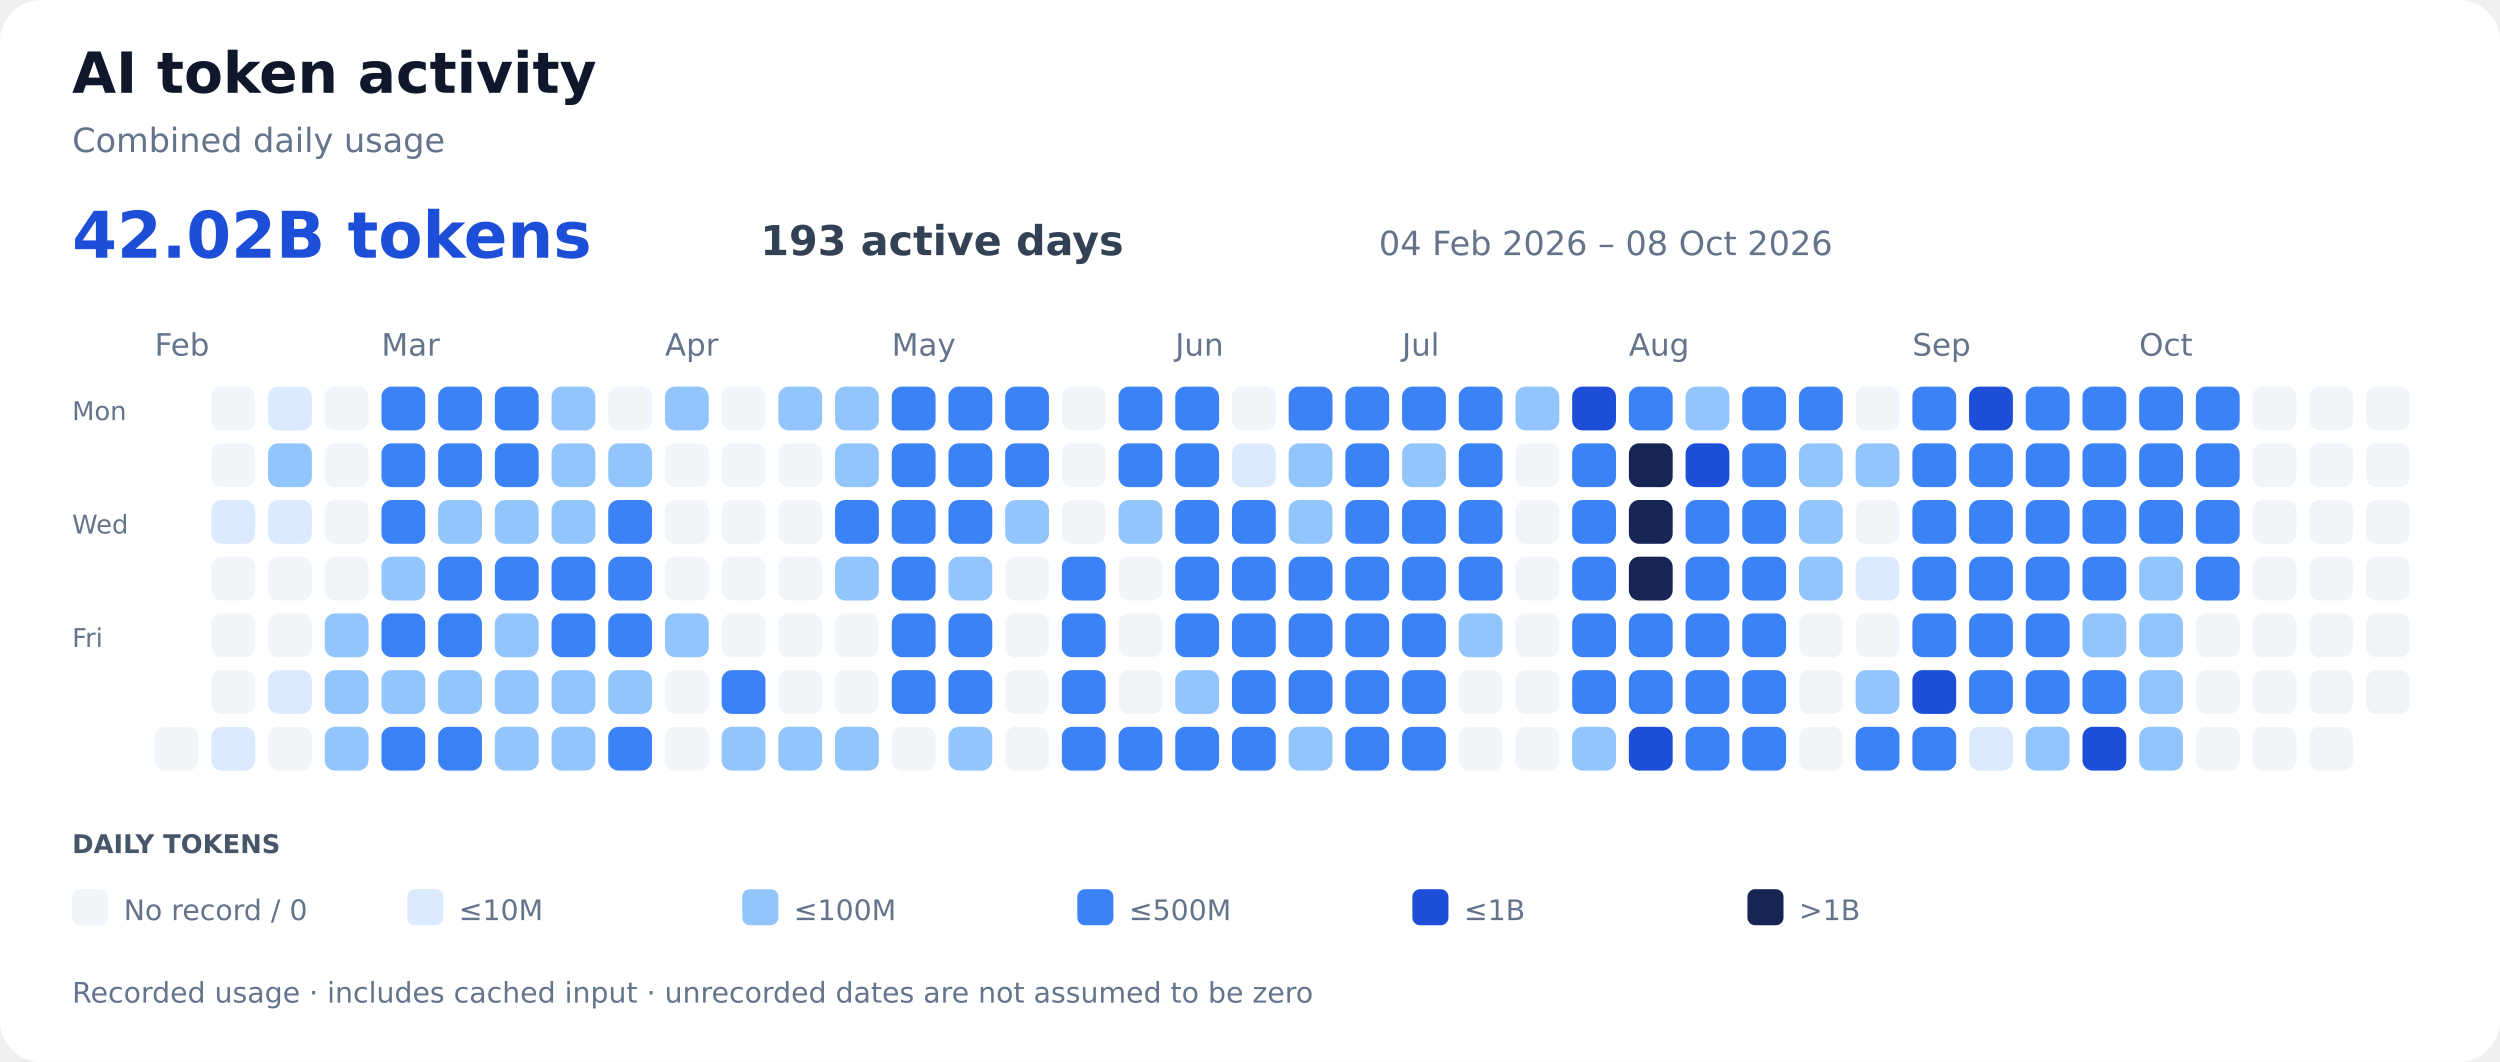
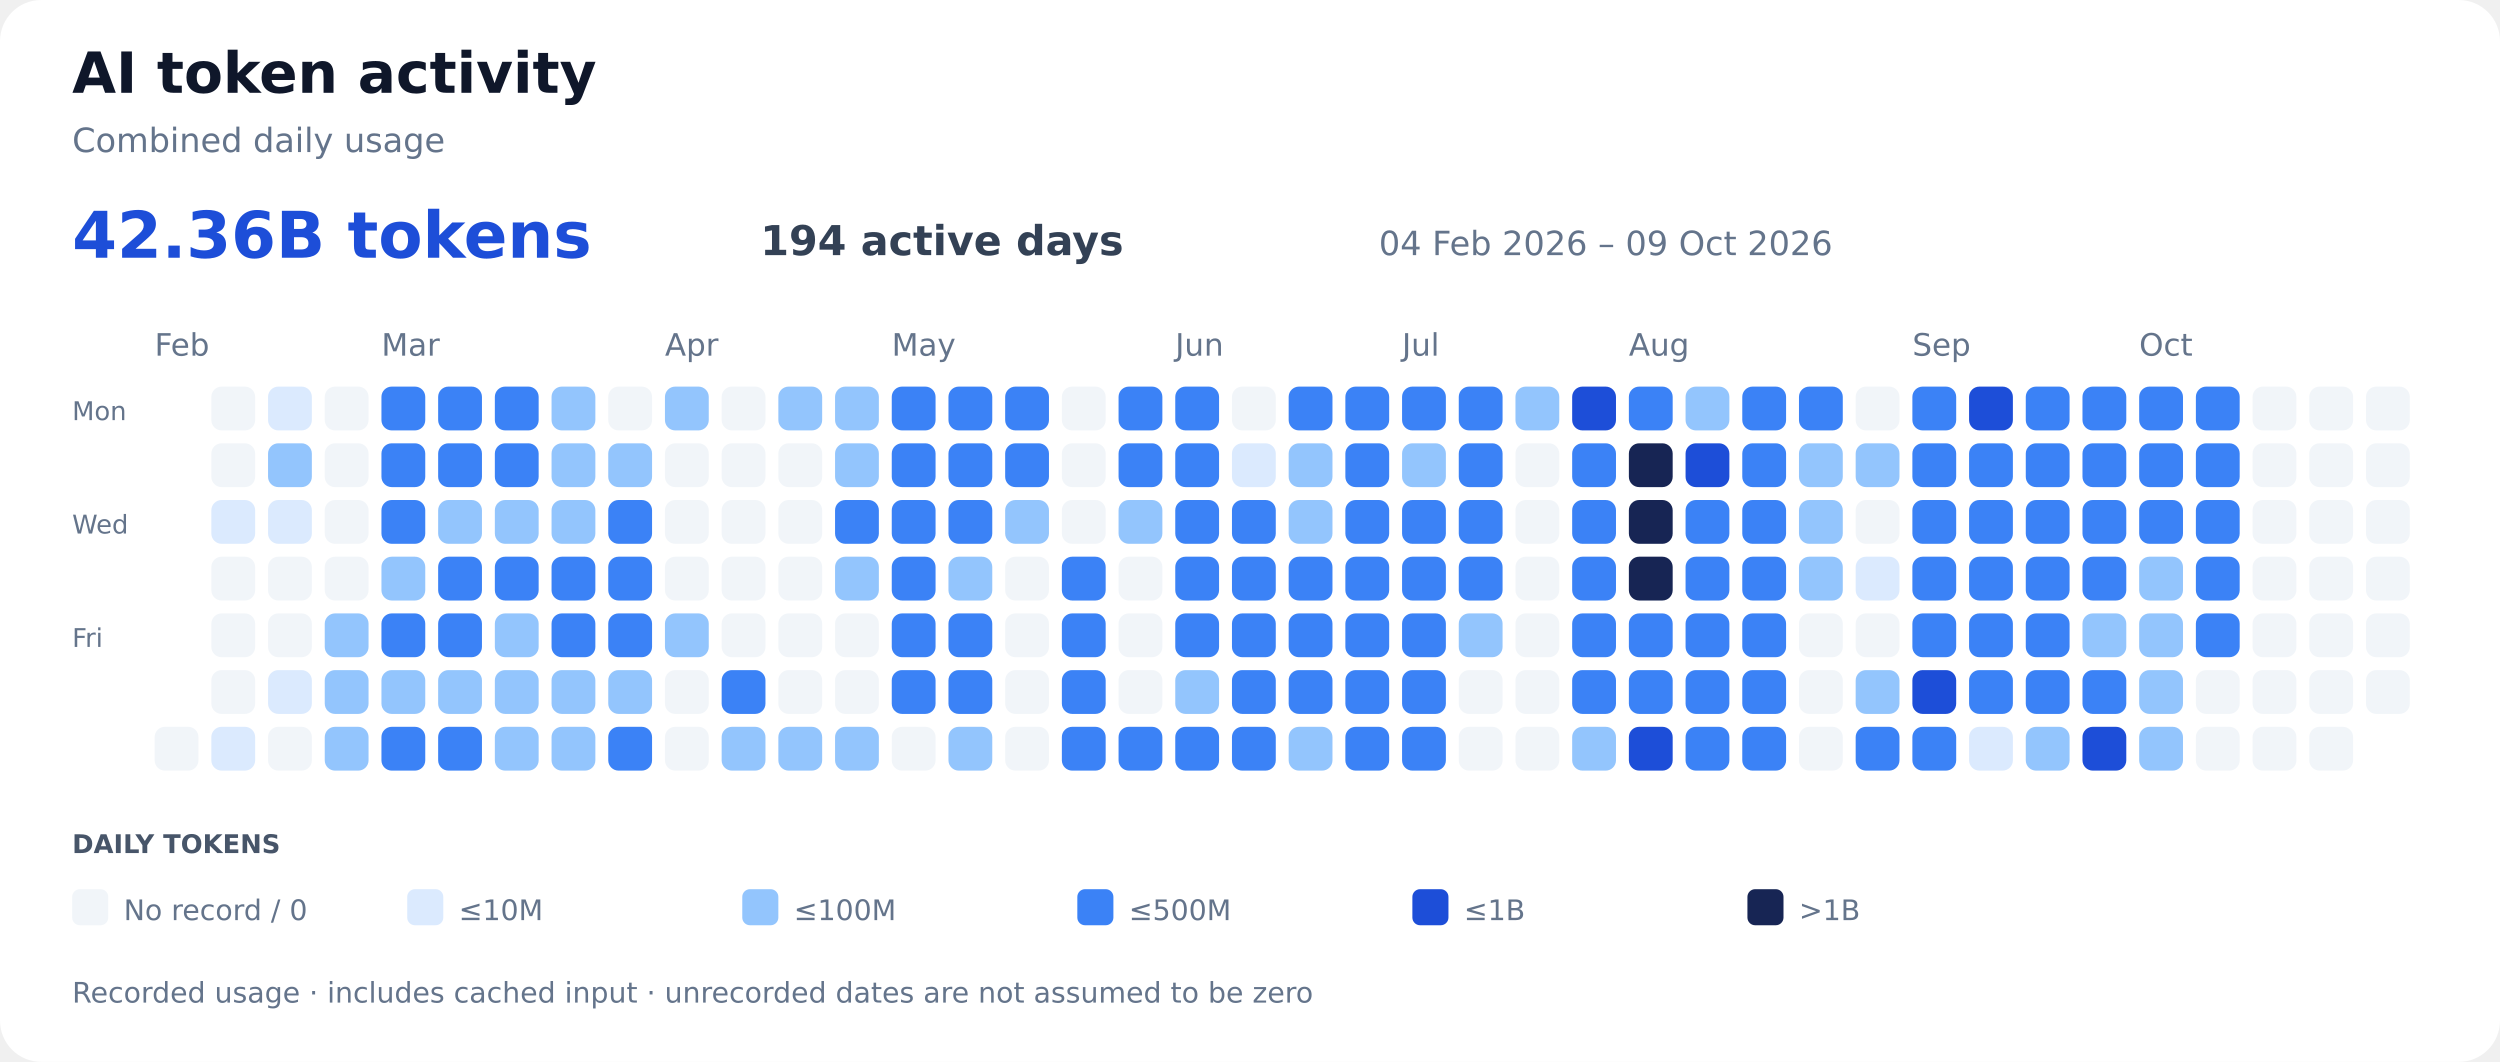
<svg xmlns="http://www.w3.org/2000/svg" width="970" height="412" viewBox="0 0 970 412" role="img" aria-labelledby="title description">
  <rect width="970" height="412" rx="16" fill="#ffffff" />
  <g font-family="DejaVu Sans, sans-serif" fill="#0f172a">
    <text x="28" y="36" font-size="22" font-weight="700" fill="#0f172a">AI token activity</text>
    <text x="28" y="59" font-size="13" font-weight="400" fill="#64748b">Combined daily usage</text>
-     <text x="28" y="100" font-size="25" font-weight="700" fill="#1d4ed8">42.02B tokens</text>
-     <text x="295" y="99" font-size="16" font-weight="600" fill="#334155">193 active days</text>
-     <text x="535" y="99" font-size="13" font-weight="400" fill="#64748b">04 Feb 2026 – 08 Oct 2026</text>
+     <text x="28" y="100" font-size="25" font-weight="700" fill="#1d4ed8">42.36B tokens</text>
+     <text x="295" y="99" font-size="16" font-weight="600" fill="#334155">194 active days</text>
+     <text x="535" y="99" font-size="13" font-weight="400" fill="#64748b">04 Feb 2026 – 09 Oct 2026</text>
    <text x="60" y="138" font-size="12" font-weight="400" fill="#64748b">Feb</text>
    <text x="148" y="138" font-size="12" font-weight="400" fill="#64748b">Mar</text>
    <text x="258" y="138" font-size="12" font-weight="400" fill="#64748b">Apr</text>
    <text x="346" y="138" font-size="12" font-weight="400" fill="#64748b">May</text>
    <text x="456" y="138" font-size="12" font-weight="400" fill="#64748b">Jun</text>
    <text x="544" y="138" font-size="12" font-weight="400" fill="#64748b">Jul</text>
    <text x="632" y="138" font-size="12" font-weight="400" fill="#64748b">Aug</text>
    <text x="742" y="138" font-size="12" font-weight="400" fill="#64748b">Sep</text>
    <text x="830" y="138" font-size="12" font-weight="400" fill="#64748b">Oct</text>
    <text x="28" y="163" font-size="10" font-weight="400" fill="#64748b">Mon</text>
    <text x="28" y="207" font-size="10" font-weight="400" fill="#64748b">Wed</text>
    <text x="28" y="251" font-size="10" font-weight="400" fill="#64748b">Fri</text>
    <rect x="60" y="282" width="17" height="17" rx="4" fill="#f1f5f9" data-date="2026-02-01" data-tokens="" />
    <rect x="82" y="150" width="17" height="17" rx="4" fill="#f1f5f9" data-date="2026-02-02" data-tokens="" />
    <rect x="82" y="172" width="17" height="17" rx="4" fill="#f1f5f9" data-date="2026-02-03" data-tokens="" />
    <rect x="82" y="194" width="17" height="17" rx="4" fill="#dbeafe" data-date="2026-02-04" data-tokens="8234972" />
    <rect x="82" y="216" width="17" height="17" rx="4" fill="#f1f5f9" data-date="2026-02-05" data-tokens="" />
    <rect x="82" y="238" width="17" height="17" rx="4" fill="#f1f5f9" data-date="2026-02-06" data-tokens="" />
    <rect x="82" y="260" width="17" height="17" rx="4" fill="#f1f5f9" data-date="2026-02-07" data-tokens="" />
    <rect x="82" y="282" width="17" height="17" rx="4" fill="#dbeafe" data-date="2026-02-08" data-tokens="3535775" />
    <rect x="104" y="150" width="17" height="17" rx="4" fill="#dbeafe" data-date="2026-02-09" data-tokens="8388466" />
    <rect x="104" y="172" width="17" height="17" rx="4" fill="#93c5fd" data-date="2026-02-10" data-tokens="65011440" />
    <rect x="104" y="194" width="17" height="17" rx="4" fill="#dbeafe" data-date="2026-02-11" data-tokens="1012166" />
    <rect x="104" y="216" width="17" height="17" rx="4" fill="#f1f5f9" data-date="2026-02-12" data-tokens="" />
    <rect x="104" y="238" width="17" height="17" rx="4" fill="#f1f5f9" data-date="2026-02-13" data-tokens="" />
    <rect x="104" y="260" width="17" height="17" rx="4" fill="#dbeafe" data-date="2026-02-14" data-tokens="2028352" />
    <rect x="104" y="282" width="17" height="17" rx="4" fill="#f1f5f9" data-date="2026-02-15" data-tokens="" />
    <rect x="126" y="150" width="17" height="17" rx="4" fill="#f1f5f9" data-date="2026-02-16" data-tokens="" />
    <rect x="126" y="172" width="17" height="17" rx="4" fill="#f1f5f9" data-date="2026-02-17" data-tokens="" />
    <rect x="126" y="194" width="17" height="17" rx="4" fill="#f1f5f9" data-date="2026-02-18" data-tokens="" />
    <rect x="126" y="216" width="17" height="17" rx="4" fill="#f1f5f9" data-date="2026-02-19" data-tokens="" />
    <rect x="126" y="238" width="17" height="17" rx="4" fill="#93c5fd" data-date="2026-02-20" data-tokens="41761350" />
    <rect x="126" y="260" width="17" height="17" rx="4" fill="#93c5fd" data-date="2026-02-21" data-tokens="75046649" />
    <rect x="126" y="282" width="17" height="17" rx="4" fill="#93c5fd" data-date="2026-02-22" data-tokens="12661433" />
    <rect x="148" y="150" width="17" height="17" rx="4" fill="#3b82f6" data-date="2026-02-23" data-tokens="117950366" />
    <rect x="148" y="172" width="17" height="17" rx="4" fill="#3b82f6" data-date="2026-02-24" data-tokens="107459131" />
    <rect x="148" y="194" width="17" height="17" rx="4" fill="#3b82f6" data-date="2026-02-25" data-tokens="180598260" />
    <rect x="148" y="216" width="17" height="17" rx="4" fill="#93c5fd" data-date="2026-02-26" data-tokens="76188094" />
    <rect x="148" y="238" width="17" height="17" rx="4" fill="#3b82f6" data-date="2026-02-27" data-tokens="104478195" />
    <rect x="148" y="260" width="17" height="17" rx="4" fill="#93c5fd" data-date="2026-02-28" data-tokens="66567769" />
    <rect x="148" y="282" width="17" height="17" rx="4" fill="#3b82f6" data-date="2026-03-01" data-tokens="131202998" />
    <rect x="170" y="150" width="17" height="17" rx="4" fill="#3b82f6" data-date="2026-03-02" data-tokens="171283796" />
    <rect x="170" y="172" width="17" height="17" rx="4" fill="#3b82f6" data-date="2026-03-03" data-tokens="132122563" />
    <rect x="170" y="194" width="17" height="17" rx="4" fill="#93c5fd" data-date="2026-03-04" data-tokens="40799721" />
    <rect x="170" y="216" width="17" height="17" rx="4" fill="#3b82f6" data-date="2026-03-05" data-tokens="106473926" />
    <rect x="170" y="238" width="17" height="17" rx="4" fill="#3b82f6" data-date="2026-03-06" data-tokens="160439711" />
    <rect x="170" y="260" width="17" height="17" rx="4" fill="#93c5fd" data-date="2026-03-07" data-tokens="40892512" />
    <rect x="170" y="282" width="17" height="17" rx="4" fill="#3b82f6" data-date="2026-03-08" data-tokens="163287679" />
    <rect x="192" y="150" width="17" height="17" rx="4" fill="#3b82f6" data-date="2026-03-09" data-tokens="203065692" />
    <rect x="192" y="172" width="17" height="17" rx="4" fill="#3b82f6" data-date="2026-03-10" data-tokens="149836139" />
    <rect x="192" y="194" width="17" height="17" rx="4" fill="#93c5fd" data-date="2026-03-11" data-tokens="34785045" />
    <rect x="192" y="216" width="17" height="17" rx="4" fill="#3b82f6" data-date="2026-03-12" data-tokens="101164869" />
    <rect x="192" y="238" width="17" height="17" rx="4" fill="#93c5fd" data-date="2026-03-13" data-tokens="24498066" />
    <rect x="192" y="260" width="17" height="17" rx="4" fill="#93c5fd" data-date="2026-03-14" data-tokens="24441166" />
    <rect x="192" y="282" width="17" height="17" rx="4" fill="#93c5fd" data-date="2026-03-15" data-tokens="65750191" />
    <rect x="214" y="150" width="17" height="17" rx="4" fill="#93c5fd" data-date="2026-03-16" data-tokens="69512939" />
    <rect x="214" y="172" width="17" height="17" rx="4" fill="#93c5fd" data-date="2026-03-17" data-tokens="17148436" />
    <rect x="214" y="194" width="17" height="17" rx="4" fill="#93c5fd" data-date="2026-03-18" data-tokens="32064581" />
    <rect x="214" y="216" width="17" height="17" rx="4" fill="#3b82f6" data-date="2026-03-19" data-tokens="154054413" />
    <rect x="214" y="238" width="17" height="17" rx="4" fill="#3b82f6" data-date="2026-03-20" data-tokens="121874676" />
    <rect x="214" y="260" width="17" height="17" rx="4" fill="#93c5fd" data-date="2026-03-21" data-tokens="13389634" />
    <rect x="214" y="282" width="17" height="17" rx="4" fill="#93c5fd" data-date="2026-03-22" data-tokens="52334656" />
    <rect x="236" y="150" width="17" height="17" rx="4" fill="#f1f5f9" data-date="2026-03-23" data-tokens="" />
    <rect x="236" y="172" width="17" height="17" rx="4" fill="#93c5fd" data-date="2026-03-24" data-tokens="54403549" />
    <rect x="236" y="194" width="17" height="17" rx="4" fill="#3b82f6" data-date="2026-03-25" data-tokens="118038891" />
    <rect x="236" y="216" width="17" height="17" rx="4" fill="#3b82f6" data-date="2026-03-26" data-tokens="115165381" />
    <rect x="236" y="238" width="17" height="17" rx="4" fill="#3b82f6" data-date="2026-03-27" data-tokens="160577413" />
    <rect x="236" y="260" width="17" height="17" rx="4" fill="#93c5fd" data-date="2026-03-28" data-tokens="83120819" />
    <rect x="236" y="282" width="17" height="17" rx="4" fill="#3b82f6" data-date="2026-03-29" data-tokens="161561850" />
    <rect x="258" y="150" width="17" height="17" rx="4" fill="#93c5fd" data-date="2026-03-30" data-tokens="66135539" />
    <rect x="258" y="172" width="17" height="17" rx="4" fill="#f1f5f9" data-date="2026-03-31" data-tokens="" />
    <rect x="258" y="194" width="17" height="17" rx="4" fill="#f1f5f9" data-date="2026-04-01" data-tokens="" />
    <rect x="258" y="216" width="17" height="17" rx="4" fill="#f1f5f9" data-date="2026-04-02" data-tokens="" />
    <rect x="258" y="238" width="17" height="17" rx="4" fill="#93c5fd" data-date="2026-04-03" data-tokens="58647593" />
    <rect x="258" y="260" width="17" height="17" rx="4" fill="#f1f5f9" data-date="2026-04-04" data-tokens="" />
    <rect x="258" y="282" width="17" height="17" rx="4" fill="#f1f5f9" data-date="2026-04-05" data-tokens="" />
    <rect x="280" y="150" width="17" height="17" rx="4" fill="#f1f5f9" data-date="2026-04-06" data-tokens="" />
    <rect x="280" y="172" width="17" height="17" rx="4" fill="#f1f5f9" data-date="2026-04-07" data-tokens="" />
    <rect x="280" y="194" width="17" height="17" rx="4" fill="#f1f5f9" data-date="2026-04-08" data-tokens="" />
    <rect x="280" y="216" width="17" height="17" rx="4" fill="#f1f5f9" data-date="2026-04-09" data-tokens="" />
    <rect x="280" y="238" width="17" height="17" rx="4" fill="#f1f5f9" data-date="2026-04-10" data-tokens="" />
    <rect x="280" y="260" width="17" height="17" rx="4" fill="#3b82f6" data-date="2026-04-11" data-tokens="120788370" />
    <rect x="280" y="282" width="17" height="17" rx="4" fill="#93c5fd" data-date="2026-04-12" data-tokens="60436829" />
    <rect x="302" y="150" width="17" height="17" rx="4" fill="#93c5fd" data-date="2026-04-13" data-tokens="10455315" />
    <rect x="302" y="172" width="17" height="17" rx="4" fill="#f1f5f9" data-date="2026-04-14" data-tokens="" />
    <rect x="302" y="194" width="17" height="17" rx="4" fill="#f1f5f9" data-date="2026-04-15" data-tokens="" />
    <rect x="302" y="216" width="17" height="17" rx="4" fill="#f1f5f9" data-date="2026-04-16" data-tokens="" />
    <rect x="302" y="238" width="17" height="17" rx="4" fill="#f1f5f9" data-date="2026-04-17" data-tokens="" />
    <rect x="302" y="260" width="17" height="17" rx="4" fill="#f1f5f9" data-date="2026-04-18" data-tokens="" />
    <rect x="302" y="282" width="17" height="17" rx="4" fill="#93c5fd" data-date="2026-04-19" data-tokens="82852915" />
    <rect x="324" y="150" width="17" height="17" rx="4" fill="#93c5fd" data-date="2026-04-20" data-tokens="58115075" />
    <rect x="324" y="172" width="17" height="17" rx="4" fill="#93c5fd" data-date="2026-04-21" data-tokens="61543824" />
    <rect x="324" y="194" width="17" height="17" rx="4" fill="#3b82f6" data-date="2026-04-22" data-tokens="136079935" />
    <rect x="324" y="216" width="17" height="17" rx="4" fill="#93c5fd" data-date="2026-04-23" data-tokens="41352665" />
    <rect x="324" y="238" width="17" height="17" rx="4" fill="#f1f5f9" data-date="2026-04-24" data-tokens="" />
    <rect x="324" y="260" width="17" height="17" rx="4" fill="#f1f5f9" data-date="2026-04-25" data-tokens="" />
    <rect x="324" y="282" width="17" height="17" rx="4" fill="#93c5fd" data-date="2026-04-26" data-tokens="14957744" />
    <rect x="346" y="150" width="17" height="17" rx="4" fill="#3b82f6" data-date="2026-04-27" data-tokens="255082019" />
    <rect x="346" y="172" width="17" height="17" rx="4" fill="#3b82f6" data-date="2026-04-28" data-tokens="178189295" />
    <rect x="346" y="194" width="17" height="17" rx="4" fill="#3b82f6" data-date="2026-04-29" data-tokens="168117466" />
    <rect x="346" y="216" width="17" height="17" rx="4" fill="#3b82f6" data-date="2026-04-30" data-tokens="242218024" />
    <rect x="346" y="238" width="17" height="17" rx="4" fill="#3b82f6" data-date="2026-05-01" data-tokens="235655788" />
    <rect x="346" y="260" width="17" height="17" rx="4" fill="#3b82f6" data-date="2026-05-02" data-tokens="118749011" />
    <rect x="346" y="282" width="17" height="17" rx="4" fill="#f1f5f9" data-date="2026-05-03" data-tokens="" />
    <rect x="368" y="150" width="17" height="17" rx="4" fill="#3b82f6" data-date="2026-05-04" data-tokens="269702567" />
    <rect x="368" y="172" width="17" height="17" rx="4" fill="#3b82f6" data-date="2026-05-05" data-tokens="245603673" />
    <rect x="368" y="194" width="17" height="17" rx="4" fill="#3b82f6" data-date="2026-05-06" data-tokens="145605854" />
    <rect x="368" y="216" width="17" height="17" rx="4" fill="#93c5fd" data-date="2026-05-07" data-tokens="57780380" />
    <rect x="368" y="238" width="17" height="17" rx="4" fill="#3b82f6" data-date="2026-05-08" data-tokens="218160324" />
    <rect x="368" y="260" width="17" height="17" rx="4" fill="#3b82f6" data-date="2026-05-09" data-tokens="231997135" />
    <rect x="368" y="282" width="17" height="17" rx="4" fill="#93c5fd" data-date="2026-05-10" data-tokens="93855415" />
    <rect x="390" y="150" width="17" height="17" rx="4" fill="#3b82f6" data-date="2026-05-11" data-tokens="152627967" />
    <rect x="390" y="172" width="17" height="17" rx="4" fill="#3b82f6" data-date="2026-05-12" data-tokens="222452031" />
    <rect x="390" y="194" width="17" height="17" rx="4" fill="#93c5fd" data-date="2026-05-13" data-tokens="93068092" />
    <rect x="390" y="216" width="17" height="17" rx="4" fill="#f1f5f9" data-date="2026-05-14" data-tokens="" />
    <rect x="390" y="238" width="17" height="17" rx="4" fill="#f1f5f9" data-date="2026-05-15" data-tokens="" />
    <rect x="390" y="260" width="17" height="17" rx="4" fill="#f1f5f9" data-date="2026-05-16" data-tokens="" />
    <rect x="390" y="282" width="17" height="17" rx="4" fill="#f1f5f9" data-date="2026-05-17" data-tokens="" />
    <rect x="412" y="150" width="17" height="17" rx="4" fill="#f1f5f9" data-date="2026-05-18" data-tokens="" />
    <rect x="412" y="172" width="17" height="17" rx="4" fill="#f1f5f9" data-date="2026-05-19" data-tokens="" />
    <rect x="412" y="194" width="17" height="17" rx="4" fill="#f1f5f9" data-date="2026-05-20" data-tokens="" />
    <rect x="412" y="216" width="17" height="17" rx="4" fill="#3b82f6" data-date="2026-05-21" data-tokens="117632247" />
    <rect x="412" y="238" width="17" height="17" rx="4" fill="#3b82f6" data-date="2026-05-22" data-tokens="441916726" />
    <rect x="412" y="260" width="17" height="17" rx="4" fill="#3b82f6" data-date="2026-05-23" data-tokens="419522360" />
    <rect x="412" y="282" width="17" height="17" rx="4" fill="#3b82f6" data-date="2026-05-24" data-tokens="448870079" />
    <rect x="434" y="150" width="17" height="17" rx="4" fill="#3b82f6" data-date="2026-05-25" data-tokens="280472545" />
    <rect x="434" y="172" width="17" height="17" rx="4" fill="#3b82f6" data-date="2026-05-26" data-tokens="385203649" />
    <rect x="434" y="194" width="17" height="17" rx="4" fill="#93c5fd" data-date="2026-05-27" data-tokens="23824054" />
    <rect x="434" y="216" width="17" height="17" rx="4" fill="#f1f5f9" data-date="2026-05-28" data-tokens="" />
    <rect x="434" y="238" width="17" height="17" rx="4" fill="#f1f5f9" data-date="2026-05-29" data-tokens="" />
    <rect x="434" y="260" width="17" height="17" rx="4" fill="#f1f5f9" data-date="2026-05-30" data-tokens="" />
    <rect x="434" y="282" width="17" height="17" rx="4" fill="#3b82f6" data-date="2026-05-31" data-tokens="382419454" />
    <rect x="456" y="150" width="17" height="17" rx="4" fill="#3b82f6" data-date="2026-06-01" data-tokens="414453856" />
    <rect x="456" y="172" width="17" height="17" rx="4" fill="#3b82f6" data-date="2026-06-02" data-tokens="287486445" />
    <rect x="456" y="194" width="17" height="17" rx="4" fill="#3b82f6" data-date="2026-06-03" data-tokens="117319713" />
    <rect x="456" y="216" width="17" height="17" rx="4" fill="#3b82f6" data-date="2026-06-04" data-tokens="317038255" />
    <rect x="456" y="238" width="17" height="17" rx="4" fill="#3b82f6" data-date="2026-06-05" data-tokens="242043267" />
    <rect x="456" y="260" width="17" height="17" rx="4" fill="#93c5fd" data-date="2026-06-06" data-tokens="11376466" />
    <rect x="456" y="282" width="17" height="17" rx="4" fill="#3b82f6" data-date="2026-06-07" data-tokens="149673019" />
    <rect x="478" y="150" width="17" height="17" rx="4" fill="#f1f5f9" data-date="2026-06-08" data-tokens="" />
    <rect x="478" y="172" width="17" height="17" rx="4" fill="#dbeafe" data-date="2026-06-09" data-tokens="1351822" />
    <rect x="478" y="194" width="17" height="17" rx="4" fill="#3b82f6" data-date="2026-06-10" data-tokens="108145295" />
    <rect x="478" y="216" width="17" height="17" rx="4" fill="#3b82f6" data-date="2026-06-11" data-tokens="237390981" />
    <rect x="478" y="238" width="17" height="17" rx="4" fill="#3b82f6" data-date="2026-06-12" data-tokens="235553864" />
    <rect x="478" y="260" width="17" height="17" rx="4" fill="#3b82f6" data-date="2026-06-13" data-tokens="204160790" />
    <rect x="478" y="282" width="17" height="17" rx="4" fill="#3b82f6" data-date="2026-06-14" data-tokens="373024138" />
    <rect x="500" y="150" width="17" height="17" rx="4" fill="#3b82f6" data-date="2026-06-15" data-tokens="152065319" />
    <rect x="500" y="172" width="17" height="17" rx="4" fill="#93c5fd" data-date="2026-06-16" data-tokens="86852613" />
    <rect x="500" y="194" width="17" height="17" rx="4" fill="#93c5fd" data-date="2026-06-17" data-tokens="42123809" />
    <rect x="500" y="216" width="17" height="17" rx="4" fill="#3b82f6" data-date="2026-06-18" data-tokens="197673072" />
    <rect x="500" y="238" width="17" height="17" rx="4" fill="#3b82f6" data-date="2026-06-19" data-tokens="233951387" />
    <rect x="500" y="260" width="17" height="17" rx="4" fill="#3b82f6" data-date="2026-06-20" data-tokens="128336959" />
    <rect x="500" y="282" width="17" height="17" rx="4" fill="#93c5fd" data-date="2026-06-21" data-tokens="33461093" />
    <rect x="522" y="150" width="17" height="17" rx="4" fill="#3b82f6" data-date="2026-06-22" data-tokens="253037666" />
    <rect x="522" y="172" width="17" height="17" rx="4" fill="#3b82f6" data-date="2026-06-23" data-tokens="237494017" />
    <rect x="522" y="194" width="17" height="17" rx="4" fill="#3b82f6" data-date="2026-06-24" data-tokens="299414401" />
    <rect x="522" y="216" width="17" height="17" rx="4" fill="#3b82f6" data-date="2026-06-25" data-tokens="144395414" />
    <rect x="522" y="238" width="17" height="17" rx="4" fill="#3b82f6" data-date="2026-06-26" data-tokens="201137745" />
    <rect x="522" y="260" width="17" height="17" rx="4" fill="#3b82f6" data-date="2026-06-27" data-tokens="367363359" />
    <rect x="522" y="282" width="17" height="17" rx="4" fill="#3b82f6" data-date="2026-06-28" data-tokens="248321064" />
    <rect x="544" y="150" width="17" height="17" rx="4" fill="#3b82f6" data-date="2026-06-29" data-tokens="191311526" />
    <rect x="544" y="172" width="17" height="17" rx="4" fill="#93c5fd" data-date="2026-06-30" data-tokens="71657291" />
    <rect x="544" y="194" width="17" height="17" rx="4" fill="#3b82f6" data-date="2026-07-01" data-tokens="277777461" />
    <rect x="544" y="216" width="17" height="17" rx="4" fill="#3b82f6" data-date="2026-07-02" data-tokens="294556773" />
    <rect x="544" y="238" width="17" height="17" rx="4" fill="#3b82f6" data-date="2026-07-03" data-tokens="233772960" />
    <rect x="544" y="260" width="17" height="17" rx="4" fill="#3b82f6" data-date="2026-07-04" data-tokens="156658656" />
    <rect x="544" y="282" width="17" height="17" rx="4" fill="#3b82f6" data-date="2026-07-05" data-tokens="444334617" />
    <rect x="566" y="150" width="17" height="17" rx="4" fill="#3b82f6" data-date="2026-07-06" data-tokens="261459427" />
    <rect x="566" y="172" width="17" height="17" rx="4" fill="#3b82f6" data-date="2026-07-07" data-tokens="229209661" />
    <rect x="566" y="194" width="17" height="17" rx="4" fill="#3b82f6" data-date="2026-07-08" data-tokens="151790847" />
    <rect x="566" y="216" width="17" height="17" rx="4" fill="#3b82f6" data-date="2026-07-09" data-tokens="411365361" />
    <rect x="566" y="238" width="17" height="17" rx="4" fill="#93c5fd" data-date="2026-07-10" data-tokens="71911369" />
    <rect x="566" y="260" width="17" height="17" rx="4" fill="#f1f5f9" data-date="2026-07-11" data-tokens="" />
    <rect x="566" y="282" width="17" height="17" rx="4" fill="#f1f5f9" data-date="2026-07-12" data-tokens="" />
    <rect x="588" y="150" width="17" height="17" rx="4" fill="#93c5fd" data-date="2026-07-13" data-tokens="11315833" />
    <rect x="588" y="172" width="17" height="17" rx="4" fill="#f1f5f9" data-date="2026-07-14" data-tokens="" />
    <rect x="588" y="194" width="17" height="17" rx="4" fill="#f1f5f9" data-date="2026-07-15" data-tokens="" />
    <rect x="588" y="216" width="17" height="17" rx="4" fill="#f1f5f9" data-date="2026-07-16" data-tokens="" />
    <rect x="588" y="238" width="17" height="17" rx="4" fill="#f1f5f9" data-date="2026-07-17" data-tokens="" />
    <rect x="588" y="260" width="17" height="17" rx="4" fill="#f1f5f9" data-date="2026-07-18" data-tokens="" />
    <rect x="588" y="282" width="17" height="17" rx="4" fill="#f1f5f9" data-date="2026-07-19" data-tokens="" />
    <rect x="610" y="150" width="17" height="17" rx="4" fill="#1d4ed8" data-date="2026-07-20" data-tokens="515865464" />
    <rect x="610" y="172" width="17" height="17" rx="4" fill="#3b82f6" data-date="2026-07-21" data-tokens="331645631" />
    <rect x="610" y="194" width="17" height="17" rx="4" fill="#3b82f6" data-date="2026-07-22" data-tokens="401125850" />
    <rect x="610" y="216" width="17" height="17" rx="4" fill="#3b82f6" data-date="2026-07-23" data-tokens="365787555" />
    <rect x="610" y="238" width="17" height="17" rx="4" fill="#3b82f6" data-date="2026-07-24" data-tokens="458889765" />
    <rect x="610" y="260" width="17" height="17" rx="4" fill="#3b82f6" data-date="2026-07-25" data-tokens="222352231" />
    <rect x="610" y="282" width="17" height="17" rx="4" fill="#93c5fd" data-date="2026-07-26" data-tokens="33796289" />
    <rect x="632" y="150" width="17" height="17" rx="4" fill="#3b82f6" data-date="2026-07-27" data-tokens="270913090" />
    <rect x="632" y="172" width="17" height="17" rx="4" fill="#172554" data-date="2026-07-28" data-tokens="1279407407" />
    <rect x="632" y="194" width="17" height="17" rx="4" fill="#172554" data-date="2026-07-29" data-tokens="2421372721" />
    <rect x="632" y="216" width="17" height="17" rx="4" fill="#172554" data-date="2026-07-30" data-tokens="1053870398" />
    <rect x="632" y="238" width="17" height="17" rx="4" fill="#3b82f6" data-date="2026-07-31" data-tokens="344465145" />
    <rect x="632" y="260" width="17" height="17" rx="4" fill="#3b82f6" data-date="2026-08-01" data-tokens="353928099" />
    <rect x="632" y="282" width="17" height="17" rx="4" fill="#1d4ed8" data-date="2026-08-02" data-tokens="566107212" />
    <rect x="654" y="150" width="17" height="17" rx="4" fill="#93c5fd" data-date="2026-08-03" data-tokens="47165279" />
    <rect x="654" y="172" width="17" height="17" rx="4" fill="#1d4ed8" data-date="2026-08-04" data-tokens="619112709" />
    <rect x="654" y="194" width="17" height="17" rx="4" fill="#3b82f6" data-date="2026-08-05" data-tokens="395819671" />
    <rect x="654" y="216" width="17" height="17" rx="4" fill="#3b82f6" data-date="2026-08-06" data-tokens="453523446" />
    <rect x="654" y="238" width="17" height="17" rx="4" fill="#3b82f6" data-date="2026-08-07" data-tokens="377046878" />
    <rect x="654" y="260" width="17" height="17" rx="4" fill="#3b82f6" data-date="2026-08-08" data-tokens="351468858" />
    <rect x="654" y="282" width="17" height="17" rx="4" fill="#3b82f6" data-date="2026-08-09" data-tokens="468735351" />
    <rect x="676" y="150" width="17" height="17" rx="4" fill="#3b82f6" data-date="2026-08-10" data-tokens="265916317" />
    <rect x="676" y="172" width="17" height="17" rx="4" fill="#3b82f6" data-date="2026-08-11" data-tokens="134528315" />
    <rect x="676" y="194" width="17" height="17" rx="4" fill="#3b82f6" data-date="2026-08-12" data-tokens="459020776" />
    <rect x="676" y="216" width="17" height="17" rx="4" fill="#3b82f6" data-date="2026-08-13" data-tokens="375260206" />
    <rect x="676" y="238" width="17" height="17" rx="4" fill="#3b82f6" data-date="2026-08-14" data-tokens="425631558" />
    <rect x="676" y="260" width="17" height="17" rx="4" fill="#3b82f6" data-date="2026-08-15" data-tokens="394676348" />
    <rect x="676" y="282" width="17" height="17" rx="4" fill="#3b82f6" data-date="2026-08-16" data-tokens="211866537" />
    <rect x="698" y="150" width="17" height="17" rx="4" fill="#3b82f6" data-date="2026-08-17" data-tokens="132686691" />
    <rect x="698" y="172" width="17" height="17" rx="4" fill="#93c5fd" data-date="2026-08-18" data-tokens="11557518" />
    <rect x="698" y="194" width="17" height="17" rx="4" fill="#93c5fd" data-date="2026-08-19" data-tokens="31778922" />
    <rect x="698" y="216" width="17" height="17" rx="4" fill="#93c5fd" data-date="2026-08-20" data-tokens="51375355" />
    <rect x="698" y="238" width="17" height="17" rx="4" fill="#f1f5f9" data-date="2026-08-21" data-tokens="" />
    <rect x="698" y="260" width="17" height="17" rx="4" fill="#f1f5f9" data-date="2026-08-22" data-tokens="" />
    <rect x="698" y="282" width="17" height="17" rx="4" fill="#f1f5f9" data-date="2026-08-23" data-tokens="" />
    <rect x="720" y="150" width="17" height="17" rx="4" fill="#f1f5f9" data-date="2026-08-24" data-tokens="" />
    <rect x="720" y="172" width="17" height="17" rx="4" fill="#93c5fd" data-date="2026-08-25" data-tokens="83069782" />
    <rect x="720" y="194" width="17" height="17" rx="4" fill="#f1f5f9" data-date="2026-08-26" data-tokens="" />
    <rect x="720" y="216" width="17" height="17" rx="4" fill="#dbeafe" data-date="2026-08-27" data-tokens="2700589" />
    <rect x="720" y="238" width="17" height="17" rx="4" fill="#f1f5f9" data-date="2026-08-28" data-tokens="" />
    <rect x="720" y="260" width="17" height="17" rx="4" fill="#93c5fd" data-date="2026-08-29" data-tokens="19890204" />
    <rect x="720" y="282" width="17" height="17" rx="4" fill="#3b82f6" data-date="2026-08-30" data-tokens="335423902" />
    <rect x="742" y="150" width="17" height="17" rx="4" fill="#3b82f6" data-date="2026-08-31" data-tokens="300731661" />
    <rect x="742" y="172" width="17" height="17" rx="4" fill="#3b82f6" data-date="2026-09-01" data-tokens="196911004" />
    <rect x="742" y="194" width="17" height="17" rx="4" fill="#3b82f6" data-date="2026-09-02" data-tokens="264004475" />
    <rect x="742" y="216" width="17" height="17" rx="4" fill="#3b82f6" data-date="2026-09-03" data-tokens="408290439" />
    <rect x="742" y="238" width="17" height="17" rx="4" fill="#3b82f6" data-date="2026-09-04" data-tokens="293036862" />
    <rect x="742" y="260" width="17" height="17" rx="4" fill="#1d4ed8" data-date="2026-09-05" data-tokens="507611968" />
    <rect x="742" y="282" width="17" height="17" rx="4" fill="#3b82f6" data-date="2026-09-06" data-tokens="401758660" />
    <rect x="764" y="150" width="17" height="17" rx="4" fill="#1d4ed8" data-date="2026-09-07" data-tokens="507404936" />
    <rect x="764" y="172" width="17" height="17" rx="4" fill="#3b82f6" data-date="2026-09-08" data-tokens="303387808" />
    <rect x="764" y="194" width="17" height="17" rx="4" fill="#3b82f6" data-date="2026-09-09" data-tokens="104585400" />
    <rect x="764" y="216" width="17" height="17" rx="4" fill="#3b82f6" data-date="2026-09-10" data-tokens="152703443" />
    <rect x="764" y="238" width="17" height="17" rx="4" fill="#3b82f6" data-date="2026-09-11" data-tokens="184188798" />
    <rect x="764" y="260" width="17" height="17" rx="4" fill="#3b82f6" data-date="2026-09-12" data-tokens="146847214" />
    <rect x="764" y="282" width="17" height="17" rx="4" fill="#dbeafe" data-date="2026-09-13" data-tokens="3450313" />
    <rect x="786" y="150" width="17" height="17" rx="4" fill="#3b82f6" data-date="2026-09-14" data-tokens="420307277" />
    <rect x="786" y="172" width="17" height="17" rx="4" fill="#3b82f6" data-date="2026-09-15" data-tokens="188544723" />
    <rect x="786" y="194" width="17" height="17" rx="4" fill="#3b82f6" data-date="2026-09-16" data-tokens="465522054" />
    <rect x="786" y="216" width="17" height="17" rx="4" fill="#3b82f6" data-date="2026-09-17" data-tokens="175752829" />
    <rect x="786" y="238" width="17" height="17" rx="4" fill="#3b82f6" data-date="2026-09-18" data-tokens="118048756" />
    <rect x="786" y="260" width="17" height="17" rx="4" fill="#3b82f6" data-date="2026-09-19" data-tokens="356990735" />
    <rect x="786" y="282" width="17" height="17" rx="4" fill="#93c5fd" data-date="2026-09-20" data-tokens="38734633" />
    <rect x="808" y="150" width="17" height="17" rx="4" fill="#3b82f6" data-date="2026-09-21" data-tokens="419526268" />
    <rect x="808" y="172" width="17" height="17" rx="4" fill="#3b82f6" data-date="2026-09-22" data-tokens="199657385" />
    <rect x="808" y="194" width="17" height="17" rx="4" fill="#3b82f6" data-date="2026-09-23" data-tokens="353685184" />
    <rect x="808" y="216" width="17" height="17" rx="4" fill="#3b82f6" data-date="2026-09-24" data-tokens="409291491" />
    <rect x="808" y="238" width="17" height="17" rx="4" fill="#93c5fd" data-date="2026-09-25" data-tokens="46378314" />
    <rect x="808" y="260" width="17" height="17" rx="4" fill="#3b82f6" data-date="2026-09-26" data-tokens="391023558" />
    <rect x="808" y="282" width="17" height="17" rx="4" fill="#1d4ed8" data-date="2026-09-27" data-tokens="502968509" />
    <rect x="830" y="150" width="17" height="17" rx="4" fill="#3b82f6" data-date="2026-09-28" data-tokens="346049342" />
    <rect x="830" y="172" width="17" height="17" rx="4" fill="#3b82f6" data-date="2026-09-29" data-tokens="234652511" />
    <rect x="830" y="194" width="17" height="17" rx="4" fill="#3b82f6" data-date="2026-09-30" data-tokens="225338462" />
    <rect x="830" y="216" width="17" height="17" rx="4" fill="#93c5fd" data-date="2026-10-01" data-tokens="97701511" />
    <rect x="830" y="238" width="17" height="17" rx="4" fill="#93c5fd" data-date="2026-10-02" data-tokens="26402355" />
    <rect x="830" y="260" width="17" height="17" rx="4" fill="#93c5fd" data-date="2026-10-03" data-tokens="12447838" />
    <rect x="830" y="282" width="17" height="17" rx="4" fill="#93c5fd" data-date="2026-10-04" data-tokens="31810242" />
    <rect x="852" y="150" width="17" height="17" rx="4" fill="#3b82f6" data-date="2026-10-05" data-tokens="222070922" />
    <rect x="852" y="172" width="17" height="17" rx="4" fill="#3b82f6" data-date="2026-10-06" data-tokens="314506612" />
    <rect x="852" y="194" width="17" height="17" rx="4" fill="#3b82f6" data-date="2026-10-07" data-tokens="314799259" />
-     <rect x="852" y="216" width="17" height="17" rx="4" fill="#3b82f6" data-date="2026-10-08" data-tokens="220793037" />
-     <rect x="852" y="238" width="17" height="17" rx="4" fill="#f1f5f9" data-date="2026-10-09" data-tokens="" />
+     <rect x="852" y="216" width="17" height="17" rx="4" fill="#3b82f6" data-date="2026-10-08" data-tokens="416565655" />
+     <rect x="852" y="238" width="17" height="17" rx="4" fill="#3b82f6" data-date="2026-10-09" data-tokens="140711289" />
    <rect x="852" y="260" width="17" height="17" rx="4" fill="#f1f5f9" data-date="2026-10-10" data-tokens="" />
    <rect x="852" y="282" width="17" height="17" rx="4" fill="#f1f5f9" data-date="2026-10-11" data-tokens="" />
    <rect x="874" y="150" width="17" height="17" rx="4" fill="#f1f5f9" data-date="2026-10-12" data-tokens="" />
    <rect x="874" y="172" width="17" height="17" rx="4" fill="#f1f5f9" data-date="2026-10-13" data-tokens="" />
    <rect x="874" y="194" width="17" height="17" rx="4" fill="#f1f5f9" data-date="2026-10-14" data-tokens="" />
    <rect x="874" y="216" width="17" height="17" rx="4" fill="#f1f5f9" data-date="2026-10-15" data-tokens="" />
    <rect x="874" y="238" width="17" height="17" rx="4" fill="#f1f5f9" data-date="2026-10-16" data-tokens="" />
    <rect x="874" y="260" width="17" height="17" rx="4" fill="#f1f5f9" data-date="2026-10-17" data-tokens="" />
    <rect x="874" y="282" width="17" height="17" rx="4" fill="#f1f5f9" data-date="2026-10-18" data-tokens="" />
    <rect x="896" y="150" width="17" height="17" rx="4" fill="#f1f5f9" data-date="2026-10-19" data-tokens="" />
    <rect x="896" y="172" width="17" height="17" rx="4" fill="#f1f5f9" data-date="2026-10-20" data-tokens="" />
    <rect x="896" y="194" width="17" height="17" rx="4" fill="#f1f5f9" data-date="2026-10-21" data-tokens="" />
    <rect x="896" y="216" width="17" height="17" rx="4" fill="#f1f5f9" data-date="2026-10-22" data-tokens="" />
    <rect x="896" y="238" width="17" height="17" rx="4" fill="#f1f5f9" data-date="2026-10-23" data-tokens="" />
    <rect x="896" y="260" width="17" height="17" rx="4" fill="#f1f5f9" data-date="2026-10-24" data-tokens="" />
    <rect x="896" y="282" width="17" height="17" rx="4" fill="#f1f5f9" data-date="2026-10-25" data-tokens="" />
    <rect x="918" y="150" width="17" height="17" rx="4" fill="#f1f5f9" data-date="2026-10-26" data-tokens="" />
    <rect x="918" y="172" width="17" height="17" rx="4" fill="#f1f5f9" data-date="2026-10-27" data-tokens="" />
    <rect x="918" y="194" width="17" height="17" rx="4" fill="#f1f5f9" data-date="2026-10-28" data-tokens="" />
    <rect x="918" y="216" width="17" height="17" rx="4" fill="#f1f5f9" data-date="2026-10-29" data-tokens="" />
    <rect x="918" y="238" width="17" height="17" rx="4" fill="#f1f5f9" data-date="2026-10-30" data-tokens="" />
    <rect x="918" y="260" width="17" height="17" rx="4" fill="#f1f5f9" data-date="2026-10-31" data-tokens="" />
    <text x="28" y="331" font-size="10" font-weight="700" fill="#475569">DAILY TOKENS</text>
    <rect x="28" y="345" width="14" height="14" rx="3" fill="#f1f5f9" />
    <text x="48" y="357" font-size="11" font-weight="400" fill="#64748b">No record / 0</text>
    <rect x="158" y="345" width="14" height="14" rx="3" fill="#dbeafe" />
    <text x="178" y="357" font-size="11" font-weight="400" fill="#64748b">≤10M</text>
    <rect x="288" y="345" width="14" height="14" rx="3" fill="#93c5fd" />
    <text x="308" y="357" font-size="11" font-weight="400" fill="#64748b">≤100M</text>
    <rect x="418" y="345" width="14" height="14" rx="3" fill="#3b82f6" />
    <text x="438" y="357" font-size="11" font-weight="400" fill="#64748b">≤500M</text>
    <rect x="548" y="345" width="14" height="14" rx="3" fill="#1d4ed8" />
    <text x="568" y="357" font-size="11" font-weight="400" fill="#64748b">≤1B</text>
    <rect x="678" y="345" width="14" height="14" rx="3" fill="#172554" />
    <text x="698" y="357" font-size="11" font-weight="400" fill="#64748b">&gt;1B</text>
    <text x="28" y="389" font-size="11" font-weight="400" fill="#64748b">Recorded usage · includes cached input · unrecorded dates are not assumed to be zero</text>
  </g>
</svg>
